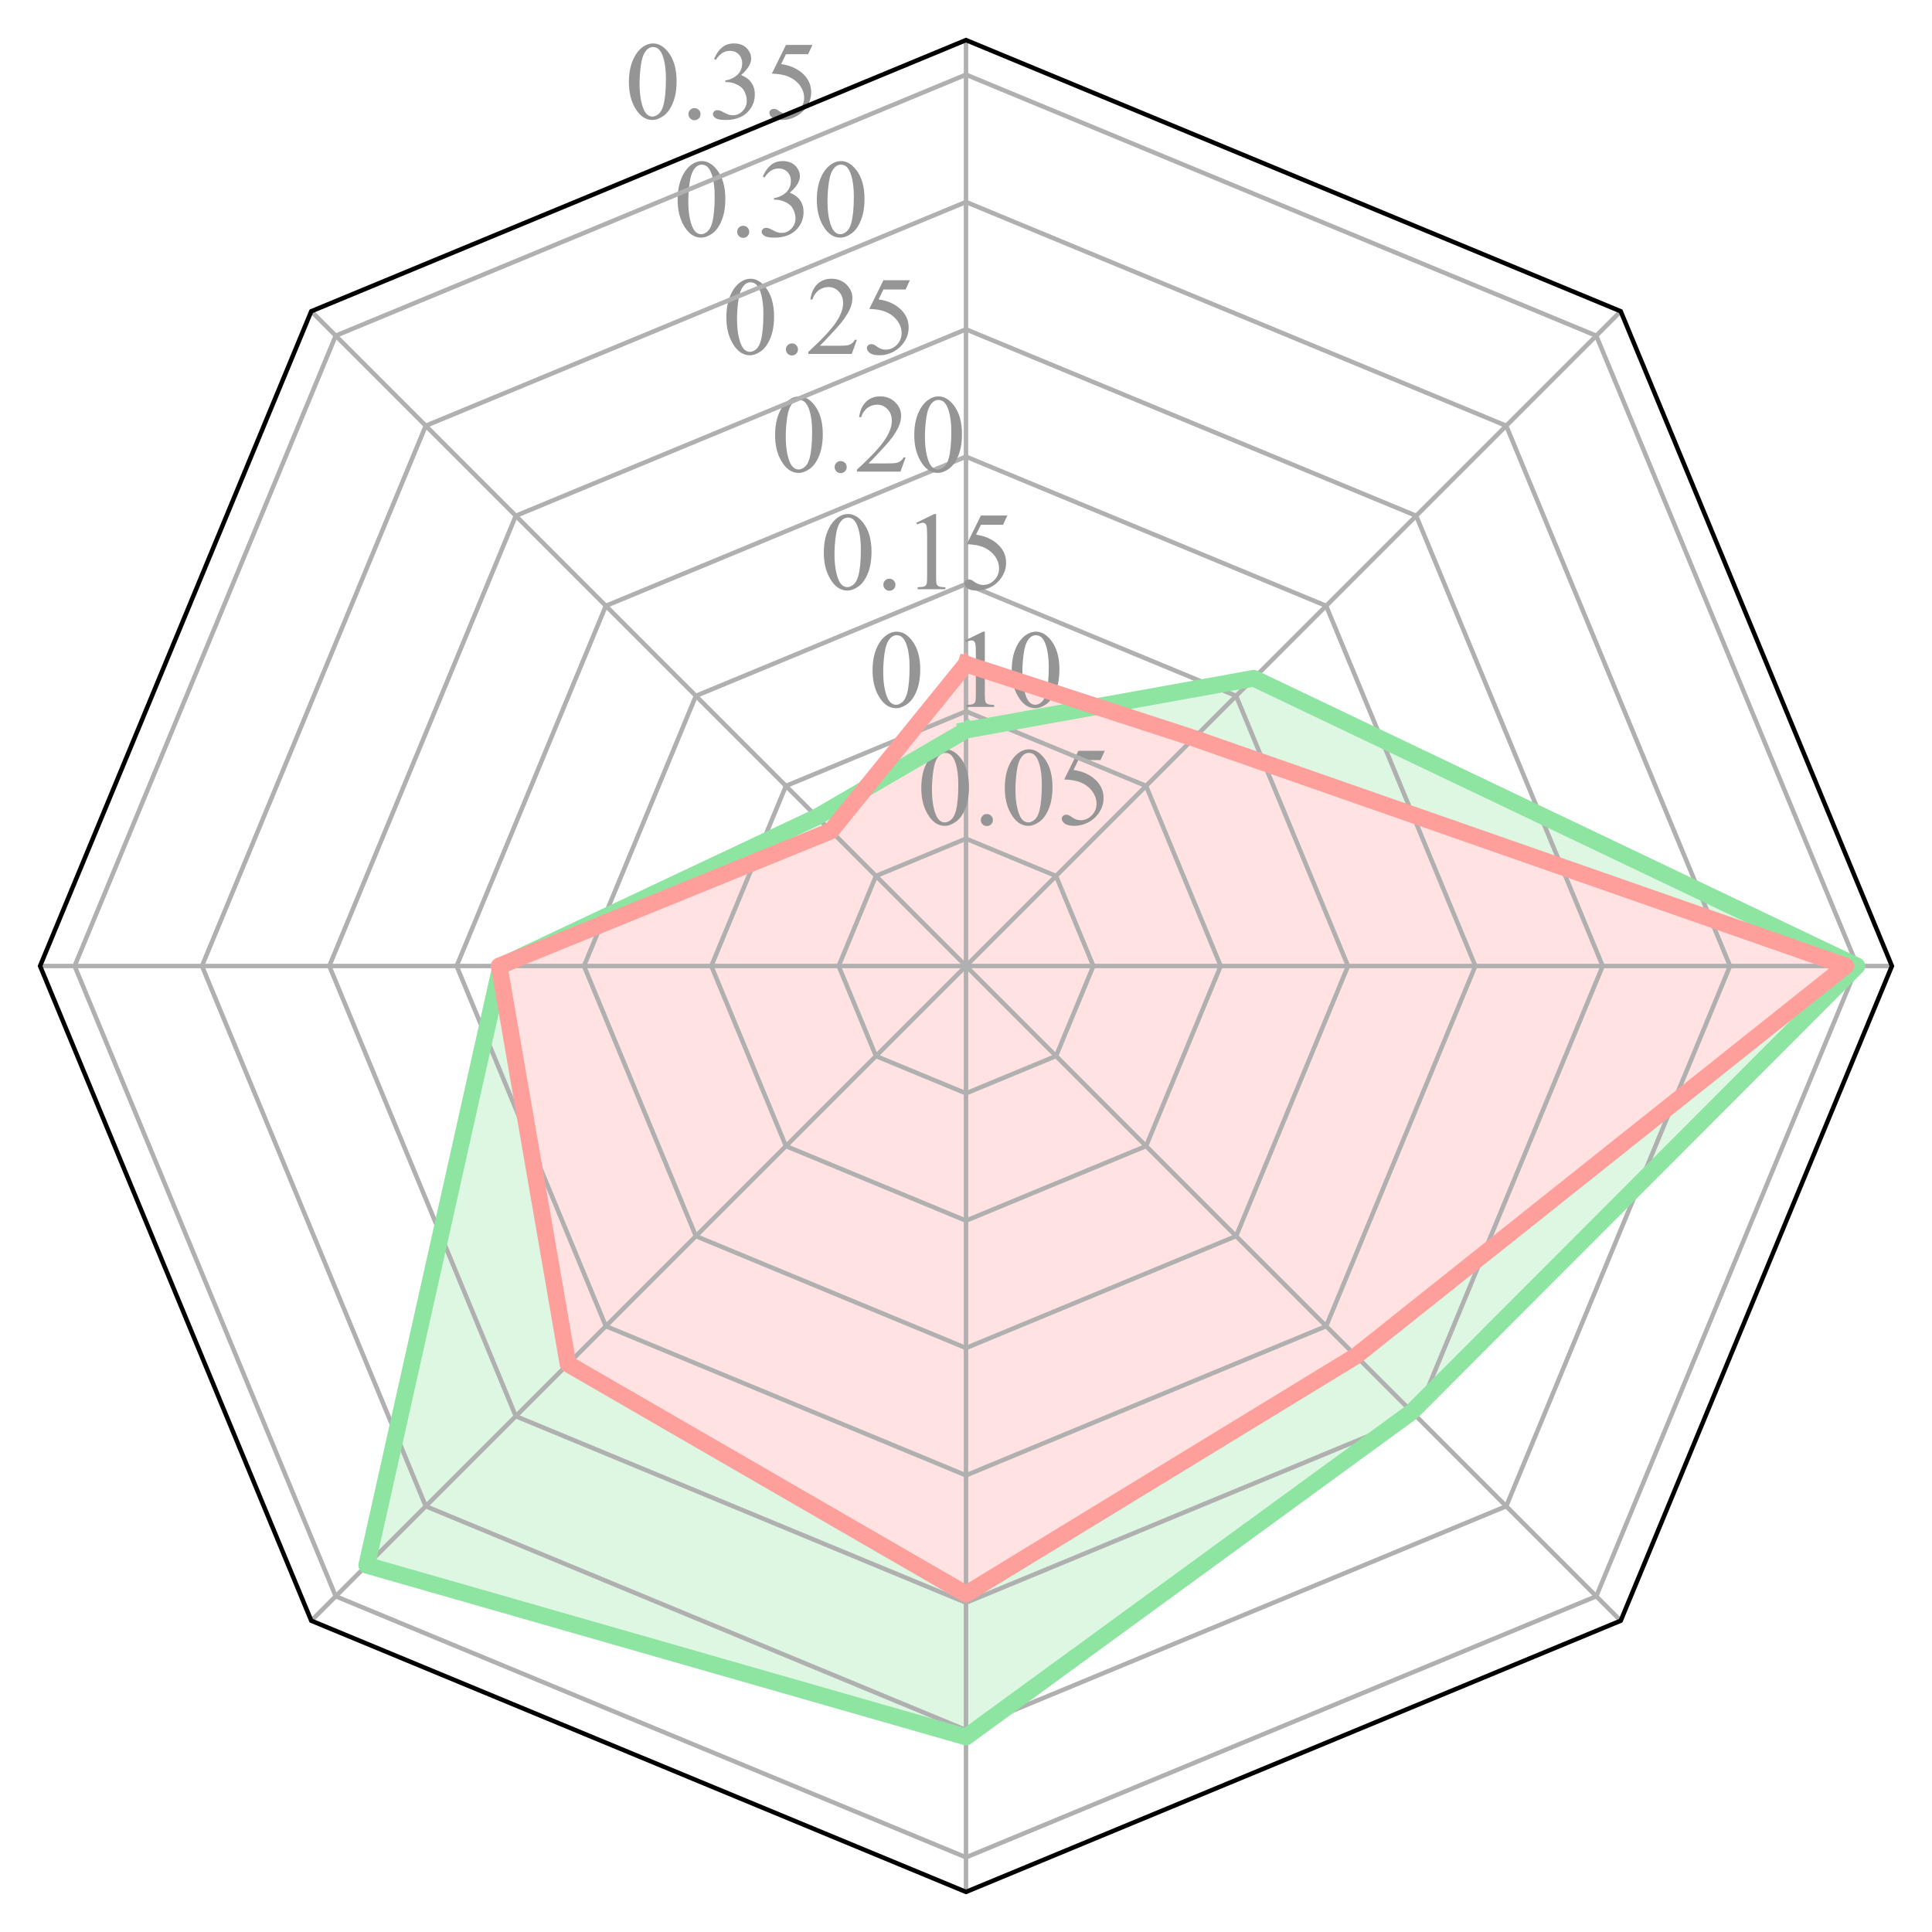
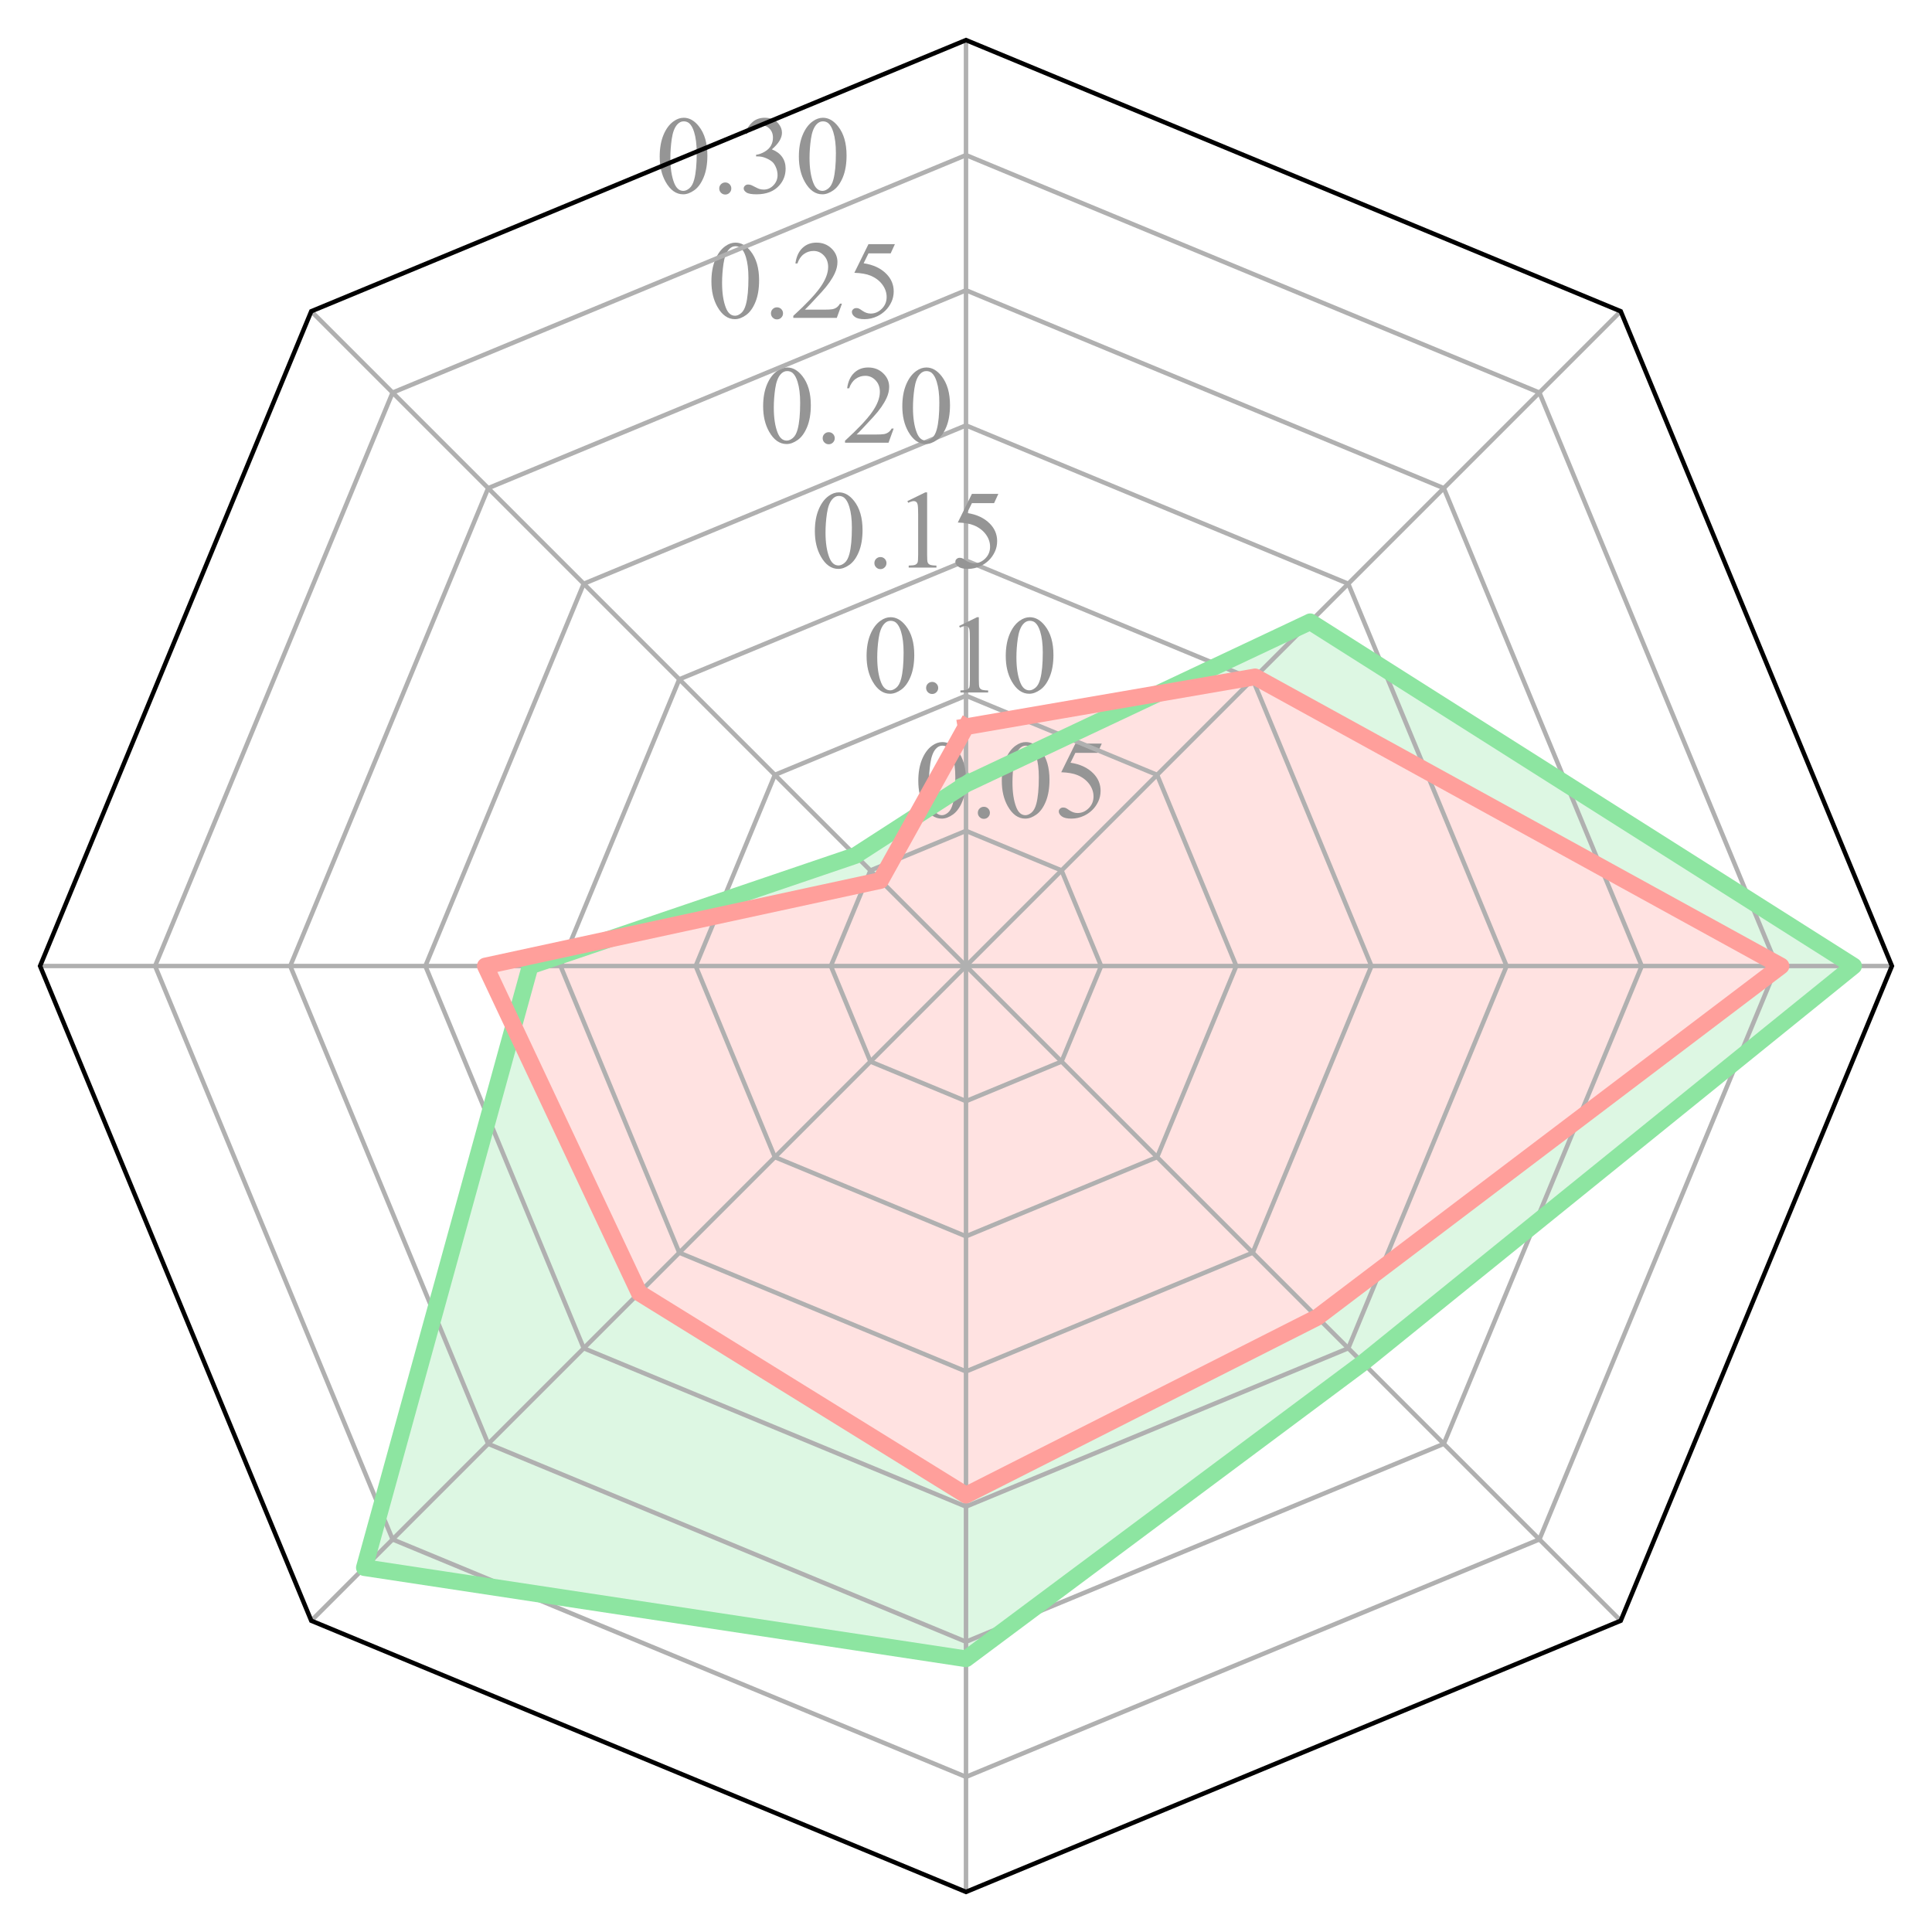
<svg xmlns="http://www.w3.org/2000/svg" xmlns:xlink="http://www.w3.org/1999/xlink" width="347.04pt" height="347.04pt" viewBox="0 0 347.04 347.04" version="1.1">
  <defs>
    <style type="text/css">*{stroke-linejoin: round; stroke-linecap: butt}</style>
  </defs>
  <g id="figure_1">
    <g id="patch_1">
      <path d="M 0 347.04  L 347.04 347.04  L 347.04 -0  L 0 -0  z " style="fill: #ffffff" />
    </g>
    <g id="axes_1">
      <g id="patch_2">
        <path d="M 173.52 7.2  L 55.914 55.914  L 7.2 173.52  L 55.914 291.126  L 173.52 339.84  L 291.126 291.126  L 339.84 173.52  L 291.126 55.914  z " style="fill: #ffffff" />
      </g>
      <g id="patch_3">
-         <path d="M 173.52 131.158  L 146.741 146.741  L 89.952 173.52  L 65.877 281.163  L 173.52 312.011  L 253.607 253.607  L 333.554 173.52  L 225.204 121.836  z " clip-path="url(#pfeedfd0615)" style="fill: #8de5a1; opacity: 0.3; stroke: #8de5a1; stroke-linejoin: miter" />
+         <path d="M 173.52 140.845  L 153.667 153.667  L 95.238 173.52  L 65.45 281.59  L 173.52 297.966  L 244.808 244.808  L 332.954 173.52  L 235.349 111.691  z " clip-path="url(#p9a2c07e20a)" style="fill: #8de5a1; opacity: 0.3; stroke: #8de5a1; stroke-linejoin: miter" />
      </g>
      <g id="patch_4">
-         <path d="M 173.52 119.291  L 149.259 149.259  L 89.661 173.52  L 102.027 245.013  L 173.52 286.334  L 243.571 243.571  L 331.537 173.52  L 214.438 132.602  z " clip-path="url(#pfeedfd0615)" style="fill: #ffffff; stroke: #ffffff; stroke-linejoin: miter" />
+         <path d="M 173.52 130.536  L 158.16 158.16  L 87.18 173.52  L 114.81 232.23  L 173.52 268.563  L 236.623 236.623  L 319.918 173.52  L 225.455 121.585  z " clip-path="url(#p9a2c07e20a)" style="fill: #ffffff; stroke: #ffffff; stroke-linejoin: miter" />
      </g>
      <g id="patch_5">
-         <path d="M 173.52 119.291  L 149.259 149.259  L 89.661 173.52  L 102.027 245.013  L 173.52 286.334  L 243.571 243.571  L 331.537 173.52  L 214.438 132.602  z " clip-path="url(#pfeedfd0615)" style="fill: #ff9f9b; opacity: 0.3; stroke: #ff9f9b; stroke-linejoin: miter" />
+         <path d="M 173.52 130.536  L 158.16 158.16  L 87.18 173.52  L 114.81 232.23  L 173.52 268.563  L 236.623 236.623  L 319.918 173.52  L 225.455 121.585  z " clip-path="url(#p9a2c07e20a)" style="fill: #ff9f9b; opacity: 0.3; stroke: #ff9f9b; stroke-linejoin: miter" />
      </g>
      <g id="matplotlib.axis_1">
        <g id="xtick_1">
          <g id="line2d_1">
-             <path d="M 173.52 173.52  L 173.52 152.73  L 173.52 131.94  L 173.52 111.15  L 173.52 90.36  L 173.52 69.57  L 173.52 48.78  L 173.52 27.99  L 173.52 7.2  " clip-path="url(#pfeedfd0615)" style="fill: none; stroke: #b0b0b0; stroke-width: 0.8; stroke-linecap: square" />
+             <path d="M 173.52 173.52  L 173.52 152.73  L 173.52 131.94  L 173.52 111.15  L 173.52 90.36  L 173.52 69.57  L 173.52 48.78  L 173.52 27.99  L 173.52 7.2  " clip-path="url(#p9a2c07e20a)" style="fill: none; stroke: #b0b0b0; stroke-width: 0.8; stroke-linecap: square" />
          </g>
        </g>
        <g id="xtick_2">
          <g id="line2d_2">
-             <path d="M 173.52 173.52  L 158.819 158.819  L 144.119 144.119  L 129.418 129.418  L 114.717 114.717  L 100.016 100.016  L 85.316 85.316  L 70.615 70.615  L 55.914 55.914  " clip-path="url(#pfeedfd0615)" style="fill: none; stroke: #b0b0b0; stroke-width: 0.8; stroke-linecap: square" />
+             <path d="M 173.52 173.52  L 158.819 158.819  L 144.119 144.119  L 129.418 129.418  L 114.717 114.717  L 100.016 100.016  L 85.316 85.316  L 70.615 70.615  L 55.914 55.914  " clip-path="url(#p9a2c07e20a)" style="fill: none; stroke: #b0b0b0; stroke-width: 0.8; stroke-linecap: square" />
          </g>
        </g>
        <g id="xtick_3">
          <g id="line2d_3">
-             <path d="M 173.52 173.52  L 152.73 173.52  L 131.94 173.52  L 111.15 173.52  L 90.36 173.52  L 69.57 173.52  L 48.78 173.52  L 27.99 173.52  L 7.2 173.52  " clip-path="url(#pfeedfd0615)" style="fill: none; stroke: #b0b0b0; stroke-width: 0.8; stroke-linecap: square" />
+             <path d="M 173.52 173.52  L 152.73 173.52  L 131.94 173.52  L 111.15 173.52  L 90.36 173.52  L 69.57 173.52  L 48.78 173.52  L 27.99 173.52  L 7.2 173.52  " clip-path="url(#p9a2c07e20a)" style="fill: none; stroke: #b0b0b0; stroke-width: 0.8; stroke-linecap: square" />
          </g>
        </g>
        <g id="xtick_4">
          <g id="line2d_4">
-             <path d="M 173.52 173.52  L 158.819 188.221  L 144.119 202.922  L 129.418 217.622  L 114.717 232.323  L 100.016 247.024  L 85.316 261.724  L 70.615 276.425  L 55.914 291.126  " clip-path="url(#pfeedfd0615)" style="fill: none; stroke: #b0b0b0; stroke-width: 0.8; stroke-linecap: square" />
+             <path d="M 173.52 173.52  L 158.819 188.221  L 144.119 202.922  L 129.418 217.622  L 114.717 232.323  L 100.016 247.024  L 85.316 261.724  L 70.615 276.425  L 55.914 291.126  " clip-path="url(#p9a2c07e20a)" style="fill: none; stroke: #b0b0b0; stroke-width: 0.8; stroke-linecap: square" />
          </g>
        </g>
        <g id="xtick_5">
          <g id="line2d_5">
-             <path d="M 173.52 173.52  L 173.52 194.31  L 173.52 215.1  L 173.52 235.89  L 173.52 256.68  L 173.52 277.47  L 173.52 298.26  L 173.52 319.05  L 173.52 339.84  " clip-path="url(#pfeedfd0615)" style="fill: none; stroke: #b0b0b0; stroke-width: 0.8; stroke-linecap: square" />
+             <path d="M 173.52 173.52  L 173.52 194.31  L 173.52 215.1  L 173.52 235.89  L 173.52 256.68  L 173.52 277.47  L 173.52 298.26  L 173.52 319.05  L 173.52 339.84  " clip-path="url(#p9a2c07e20a)" style="fill: none; stroke: #b0b0b0; stroke-width: 0.8; stroke-linecap: square" />
          </g>
        </g>
        <g id="xtick_6">
          <g id="line2d_6">
-             <path d="M 173.52 173.52  L 188.221 188.221  L 202.922 202.922  L 217.622 217.622  L 232.323 232.323  L 247.024 247.024  L 261.724 261.724  L 276.425 276.425  L 291.126 291.126  " clip-path="url(#pfeedfd0615)" style="fill: none; stroke: #b0b0b0; stroke-width: 0.8; stroke-linecap: square" />
+             <path d="M 173.52 173.52  L 188.221 188.221  L 202.922 202.922  L 217.622 217.622  L 232.323 232.323  L 247.024 247.024  L 261.724 261.724  L 276.425 276.425  L 291.126 291.126  " clip-path="url(#p9a2c07e20a)" style="fill: none; stroke: #b0b0b0; stroke-width: 0.8; stroke-linecap: square" />
          </g>
        </g>
        <g id="xtick_7">
          <g id="line2d_7">
-             <path d="M 173.52 173.52  L 194.31 173.52  L 215.1 173.52  L 235.89 173.52  L 256.68 173.52  L 277.47 173.52  L 298.26 173.52  L 319.05 173.52  L 339.84 173.52  " clip-path="url(#pfeedfd0615)" style="fill: none; stroke: #b0b0b0; stroke-width: 0.8; stroke-linecap: square" />
+             <path d="M 173.52 173.52  L 194.31 173.52  L 215.1 173.52  L 235.89 173.52  L 256.68 173.52  L 277.47 173.52  L 298.26 173.52  L 319.05 173.52  L 339.84 173.52  " clip-path="url(#p9a2c07e20a)" style="fill: none; stroke: #b0b0b0; stroke-width: 0.8; stroke-linecap: square" />
          </g>
        </g>
        <g id="xtick_8">
          <g id="line2d_8">
-             <path d="M 173.52 173.52  L 188.221 158.819  L 202.922 144.119  L 217.622 129.418  L 232.323 114.717  L 247.024 100.016  L 261.724 85.316  L 276.425 70.615  L 291.126 55.914  " clip-path="url(#pfeedfd0615)" style="fill: none; stroke: #b0b0b0; stroke-width: 0.8; stroke-linecap: square" />
+             <path d="M 173.52 173.52  L 188.221 158.819  L 202.922 144.119  L 217.622 129.418  L 232.323 114.717  L 247.024 100.016  L 261.724 85.316  L 276.425 70.615  L 291.126 55.914  " clip-path="url(#p9a2c07e20a)" style="fill: none; stroke: #b0b0b0; stroke-width: 0.8; stroke-linecap: square" />
          </g>
        </g>
      </g>
      <g id="matplotlib.axis_2">
        <g id="ytick_1">
          <g id="line2d_9">
-             <path d="M 173.52 150.647  L 157.346 157.346  L 150.647 173.52  L 157.346 189.694  L 173.52 196.393  L 189.694 189.694  L 196.393 173.52  L 189.694 157.346  L 173.52 150.647  " clip-path="url(#pfeedfd0615)" style="fill: none; stroke: #b0b0b0; stroke-width: 0.8; stroke-linecap: square" />
+             <path d="M 173.52 149.243  L 156.354 156.354  L 149.243 173.52  L 156.354 190.686  L 173.52 197.797  L 190.686 190.686  L 197.797 173.52  L 190.686 156.354  L 173.52 149.243  " clip-path="url(#p9a2c07e20a)" style="fill: none; stroke: #b0b0b0; stroke-width: 0.8; stroke-linecap: square" />
          </g>
          <g id="text_1">
-             <g style="fill: #959595" transform="translate(164.7668 148.1099) scale(0.2 -0.2)">
+             <g style="fill: #959595" transform="translate(164.2297 146.8131) scale(0.2 -0.2)">
              <defs>
                <path id="TimesNewRomanPSMT-30" d="M 231 2094  Q 231 2819 450 3342  Q 669 3866 1031 4122  Q 1313 4325 1613 4325  Q 2100 4325 2488 3828  Q 2972 3213 2972 2159  Q 2972 1422 2759 906  Q 2547 391 2217 158  Q 1888 -75 1581 -75  Q 975 -75 572 641  Q 231 1244 231 2094  z M 844 2016  Q 844 1141 1059 588  Q 1238 122 1591 122  Q 1759 122 1940 273  Q 2122 425 2216 781  Q 2359 1319 2359 2297  Q 2359 3022 2209 3506  Q 2097 3866 1919 4016  Q 1791 4119 1609 4119  Q 1397 4119 1231 3928  Q 1006 3669 925 3112  Q 844 2556 844 2016  z " transform="scale(0.015625)" />
                <path id="TimesNewRomanPSMT-2e" d="M 800 606  Q 947 606 1047 504  Q 1147 403 1147 259  Q 1147 116 1045 14  Q 944 -88 800 -88  Q 656 -88 554 14  Q 453 116 453 259  Q 453 406 554 506  Q 656 606 800 606  z " transform="scale(0.015625)" />
                <path id="TimesNewRomanPSMT-35" d="M 2778 4238  L 2534 3706  L 1259 3706  L 981 3138  Q 1809 3016 2294 2522  Q 2709 2097 2709 1522  Q 2709 1188 2573 903  Q 2438 619 2231 419  Q 2025 219 1772 97  Q 1413 -75 1034 -75  Q 653 -75 479 54  Q 306 184 306 341  Q 306 428 378 495  Q 450 563 559 563  Q 641 563 702 538  Q 763 513 909 409  Q 1144 247 1384 247  Q 1750 247 2026 523  Q 2303 800 2303 1197  Q 2303 1581 2056 1914  Q 1809 2247 1375 2428  Q 1034 2569 447 2591  L 1259 4238  L 2778 4238  z " transform="scale(0.015625)" />
              </defs>
              <use xlink:href="#TimesNewRomanPSMT-30" />
              <use xlink:href="#TimesNewRomanPSMT-2e" x="50" />
              <use xlink:href="#TimesNewRomanPSMT-30" x="75" />
              <use xlink:href="#TimesNewRomanPSMT-35" x="125" />
            </g>
          </g>
        </g>
        <g id="ytick_2">
          <g id="line2d_10">
-             <path d="M 173.52 127.774  L 141.173 141.173  L 127.774 173.52  L 141.173 205.867  L 173.52 219.266  L 205.867 205.867  L 219.266 173.52  L 205.867 141.173  L 173.52 127.774  " clip-path="url(#pfeedfd0615)" style="fill: none; stroke: #b0b0b0; stroke-width: 0.8; stroke-linecap: square" />
+             <path d="M 173.52 124.966  L 139.187 139.187  L 124.966 173.52  L 139.187 207.853  L 173.52 222.074  L 207.853 207.853  L 222.074 173.52  L 207.853 139.187  L 173.52 124.966  " clip-path="url(#p9a2c07e20a)" style="fill: none; stroke: #b0b0b0; stroke-width: 0.8; stroke-linecap: square" />
          </g>
          <g id="text_2">
-             <g style="fill: #959595" transform="translate(156.0137 126.9779) scale(0.2 -0.2)">
+             <g style="fill: #959595" transform="translate(154.9394 124.3843) scale(0.2 -0.2)">
              <defs>
                <path id="TimesNewRomanPSMT-31" d="M 750 3822  L 1781 4325  L 1884 4325  L 1884 747  Q 1884 391 1914 303  Q 1944 216 2037 169  Q 2131 122 2419 116  L 2419 0  L 825 0  L 825 116  Q 1125 122 1212 167  Q 1300 213 1334 289  Q 1369 366 1369 747  L 1369 3034  Q 1369 3497 1338 3628  Q 1316 3728 1258 3775  Q 1200 3822 1119 3822  Q 1003 3822 797 3725  L 750 3822  z " transform="scale(0.015625)" />
              </defs>
              <use xlink:href="#TimesNewRomanPSMT-30" />
              <use xlink:href="#TimesNewRomanPSMT-2e" x="50" />
              <use xlink:href="#TimesNewRomanPSMT-31" x="75" />
              <use xlink:href="#TimesNewRomanPSMT-30" x="125" />
            </g>
          </g>
        </g>
        <g id="ytick_3">
          <g id="line2d_11">
-             <path d="M 173.52 104.901  L 124.999 124.999  L 104.901 173.52  L 124.999 222.041  L 173.52 242.139  L 222.041 222.041  L 242.139 173.52  L 222.041 124.999  L 173.52 104.901  " clip-path="url(#pfeedfd0615)" style="fill: none; stroke: #b0b0b0; stroke-width: 0.8; stroke-linecap: square" />
+             <path d="M 173.52 100.69  L 122.021 122.021  L 100.69 173.52  L 122.021 225.019  L 173.52 246.35  L 225.019 225.019  L 246.35 173.52  L 225.019 122.021  L 173.52 100.69  " clip-path="url(#p9a2c07e20a)" style="fill: none; stroke: #b0b0b0; stroke-width: 0.8; stroke-linecap: square" />
          </g>
          <g id="text_3">
-             <g style="fill: #959595" transform="translate(147.2605 105.8459) scale(0.2 -0.2)">
+             <g style="fill: #959595" transform="translate(145.6491 101.9555) scale(0.2 -0.2)">
              <use xlink:href="#TimesNewRomanPSMT-30" />
              <use xlink:href="#TimesNewRomanPSMT-2e" x="50" />
              <use xlink:href="#TimesNewRomanPSMT-31" x="75" />
              <use xlink:href="#TimesNewRomanPSMT-35" x="125" />
            </g>
          </g>
        </g>
        <g id="ytick_4">
          <g id="line2d_12">
-             <path d="M 173.52 82.028  L 108.825 108.825  L 82.028 173.52  L 108.825 238.215  L 173.52 265.012  L 238.215 238.215  L 265.012 173.52  L 238.215 108.825  L 173.52 82.028  " clip-path="url(#pfeedfd0615)" style="fill: none; stroke: #b0b0b0; stroke-width: 0.8; stroke-linecap: square" />
+             <path d="M 173.52 76.413  L 104.855 104.855  L 76.413 173.52  L 104.855 242.185  L 173.52 270.627  L 242.185 242.185  L 270.627 173.52  L 242.185 104.855  L 173.52 76.413  " clip-path="url(#p9a2c07e20a)" style="fill: none; stroke: #b0b0b0; stroke-width: 0.8; stroke-linecap: square" />
          </g>
          <g id="text_4">
-             <g style="fill: #959595" transform="translate(138.5074 84.71396) scale(0.2 -0.2)">
+             <g style="fill: #959595" transform="translate(136.3587 79.52667) scale(0.2 -0.2)">
              <defs>
                <path id="TimesNewRomanPSMT-32" d="M 2934 816  L 2638 0  L 138 0  L 138 116  Q 1241 1122 1691 1759  Q 2141 2397 2141 2925  Q 2141 3328 1894 3587  Q 1647 3847 1303 3847  Q 991 3847 742 3664  Q 494 3481 375 3128  L 259 3128  Q 338 3706 661 4015  Q 984 4325 1469 4325  Q 1984 4325 2329 3994  Q 2675 3663 2675 3213  Q 2675 2891 2525 2569  Q 2294 2063 1775 1497  Q 997 647 803 472  L 1909 472  Q 2247 472 2383 497  Q 2519 522 2628 598  Q 2738 675 2819 816  L 2934 816  z " transform="scale(0.015625)" />
              </defs>
              <use xlink:href="#TimesNewRomanPSMT-30" />
              <use xlink:href="#TimesNewRomanPSMT-2e" x="50" />
              <use xlink:href="#TimesNewRomanPSMT-32" x="75" />
              <use xlink:href="#TimesNewRomanPSMT-30" x="125" />
            </g>
          </g>
        </g>
        <g id="ytick_5">
          <g id="line2d_13">
-             <path d="M 173.52 59.155  L 92.651 92.651  L 59.155 173.52  L 92.651 254.389  L 173.52 287.885  L 254.389 254.389  L 287.885 173.52  L 254.389 92.651  L 173.52 59.155  " clip-path="url(#pfeedfd0615)" style="fill: none; stroke: #b0b0b0; stroke-width: 0.8; stroke-linecap: square" />
+             <path d="M 173.52 52.136  L 87.689 87.689  L 52.136 173.52  L 87.689 259.351  L 173.52 294.904  L 259.351 259.351  L 294.904 173.52  L 259.351 87.689  L 173.52 52.136  " clip-path="url(#p9a2c07e20a)" style="fill: none; stroke: #b0b0b0; stroke-width: 0.8; stroke-linecap: square" />
          </g>
          <g id="text_5">
-             <g style="fill: #959595" transform="translate(129.7542 63.58198) scale(0.2 -0.2)">
+             <g style="fill: #959595" transform="translate(127.0684 57.09787) scale(0.2 -0.2)">
              <use xlink:href="#TimesNewRomanPSMT-30" />
              <use xlink:href="#TimesNewRomanPSMT-2e" x="50" />
              <use xlink:href="#TimesNewRomanPSMT-32" x="75" />
              <use xlink:href="#TimesNewRomanPSMT-35" x="125" />
            </g>
          </g>
        </g>
        <g id="ytick_6">
          <g id="line2d_14">
-             <path d="M 173.52 36.281  L 76.478 76.478  L 36.281 173.52  L 76.478 270.562  L 173.52 310.759  L 270.562 270.562  L 310.759 173.52  L 270.562 76.478  L 173.52 36.281  " clip-path="url(#pfeedfd0615)" style="fill: none; stroke: #b0b0b0; stroke-width: 0.8; stroke-linecap: square" />
+             <path d="M 173.52 27.859  L 70.522 70.522  L 27.859 173.52  L 70.522 276.518  L 173.52 319.181  L 276.518 276.518  L 319.181 173.52  L 276.518 70.522  L 173.52 27.859  " clip-path="url(#p9a2c07e20a)" style="fill: none; stroke: #b0b0b0; stroke-width: 0.8; stroke-linecap: square" />
          </g>
          <g id="text_6">
-             <g style="fill: #959595" transform="translate(121.0011 42.45) scale(0.2 -0.2)">
+             <g style="fill: #959595" transform="translate(117.7781 34.66907) scale(0.2 -0.2)">
              <defs>
                <path id="TimesNewRomanPSMT-33" d="M 325 3431  Q 506 3859 782 4092  Q 1059 4325 1472 4325  Q 1981 4325 2253 3994  Q 2459 3747 2459 3466  Q 2459 3003 1878 2509  Q 2269 2356 2469 2072  Q 2669 1788 2669 1403  Q 2669 853 2319 450  Q 1863 -75 997 -75  Q 569 -75 414 31  Q 259 138 259 259  Q 259 350 332 419  Q 406 488 509 488  Q 588 488 669 463  Q 722 447 909 348  Q 1097 250 1169 231  Q 1284 197 1416 197  Q 1734 197 1970 444  Q 2206 691 2206 1028  Q 2206 1275 2097 1509  Q 2016 1684 1919 1775  Q 1784 1900 1550 2001  Q 1316 2103 1072 2103  L 972 2103  L 972 2197  Q 1219 2228 1467 2375  Q 1716 2522 1828 2728  Q 1941 2934 1941 3181  Q 1941 3503 1739 3701  Q 1538 3900 1238 3900  Q 753 3900 428 3381  L 325 3431  z " transform="scale(0.015625)" />
              </defs>
              <use xlink:href="#TimesNewRomanPSMT-30" />
              <use xlink:href="#TimesNewRomanPSMT-2e" x="50" />
              <use xlink:href="#TimesNewRomanPSMT-33" x="75" />
              <use xlink:href="#TimesNewRomanPSMT-30" x="125" />
            </g>
          </g>
        </g>
-         <g id="ytick_7">
-           <g id="line2d_15">
-             <path d="M 173.52 13.408  L 60.304 60.304  L 13.408 173.52  L 60.304 286.736  L 173.52 333.632  L 286.736 286.736  L 333.632 173.52  L 286.736 60.304  L 173.52 13.408  " clip-path="url(#pfeedfd0615)" style="fill: none; stroke: #b0b0b0; stroke-width: 0.8; stroke-linecap: square" />
-           </g>
-           <g id="text_7">
-             <g style="fill: #959595" transform="translate(112.2479 21.31802) scale(0.2 -0.2)">
-               <use xlink:href="#TimesNewRomanPSMT-30" />
-               <use xlink:href="#TimesNewRomanPSMT-2e" x="50" />
-               <use xlink:href="#TimesNewRomanPSMT-33" x="75" />
-               <use xlink:href="#TimesNewRomanPSMT-35" x="125" />
-             </g>
-           </g>
-         </g>
+       </g>
+       <g id="line2d_15">
+         <path d="M 173.52 140.845  L 153.667 153.667  L 95.238 173.52  L 65.45 281.59  L 173.52 297.966  L 244.808 244.808  L 332.954 173.52  L 235.349 111.691  L 173.52 140.845  " clip-path="url(#p9a2c07e20a)" style="fill: none; stroke: #8de5a1; stroke-width: 3; stroke-linecap: square" />
      </g>
      <g id="line2d_16">
-         <path d="M 173.52 131.158  L 146.741 146.741  L 89.952 173.52  L 65.877 281.163  L 173.52 312.011  L 253.607 253.607  L 333.554 173.52  L 225.204 121.836  L 173.52 131.158  " clip-path="url(#pfeedfd0615)" style="fill: none; stroke: #8de5a1; stroke-width: 3; stroke-linecap: square" />
-       </g>
-       <g id="line2d_17">
-         <path d="M 173.52 119.291  L 149.259 149.259  L 89.661 173.52  L 102.027 245.013  L 173.52 286.334  L 243.571 243.571  L 331.537 173.52  L 214.438 132.602  L 173.52 119.291  " clip-path="url(#pfeedfd0615)" style="fill: none; stroke: #ff9f9b; stroke-width: 3; stroke-linecap: square" />
+         <path d="M 173.52 130.536  L 158.16 158.16  L 87.18 173.52  L 114.81 232.23  L 173.52 268.563  L 236.623 236.623  L 319.918 173.52  L 225.455 121.585  L 173.52 130.536  " clip-path="url(#p9a2c07e20a)" style="fill: none; stroke: #ff9f9b; stroke-width: 3; stroke-linecap: square" />
      </g>
      <g id="patch_6">
        <path d="M 173.52 7.2  L 55.914 55.914  L 7.2 173.52  L 55.914 291.126  L 173.52 339.84  L 291.126 291.126  L 339.84 173.52  L 291.126 55.914  L 173.52 7.2  z " style="fill: none; stroke: #000000; stroke-width: 0.8; stroke-linejoin: miter; stroke-linecap: square" />
      </g>
    </g>
  </g>
  <defs>
-     <clipPath id="pfeedfd0615">
+     <clipPath id="p9a2c07e20a">
      <path d="M 173.52 7.2  L 55.914 55.914  L 7.2 173.52  L 55.914 291.126  L 173.52 339.84  L 291.126 291.126  L 339.84 173.52  L 291.126 55.914  z " />
    </clipPath>
  </defs>
</svg>
